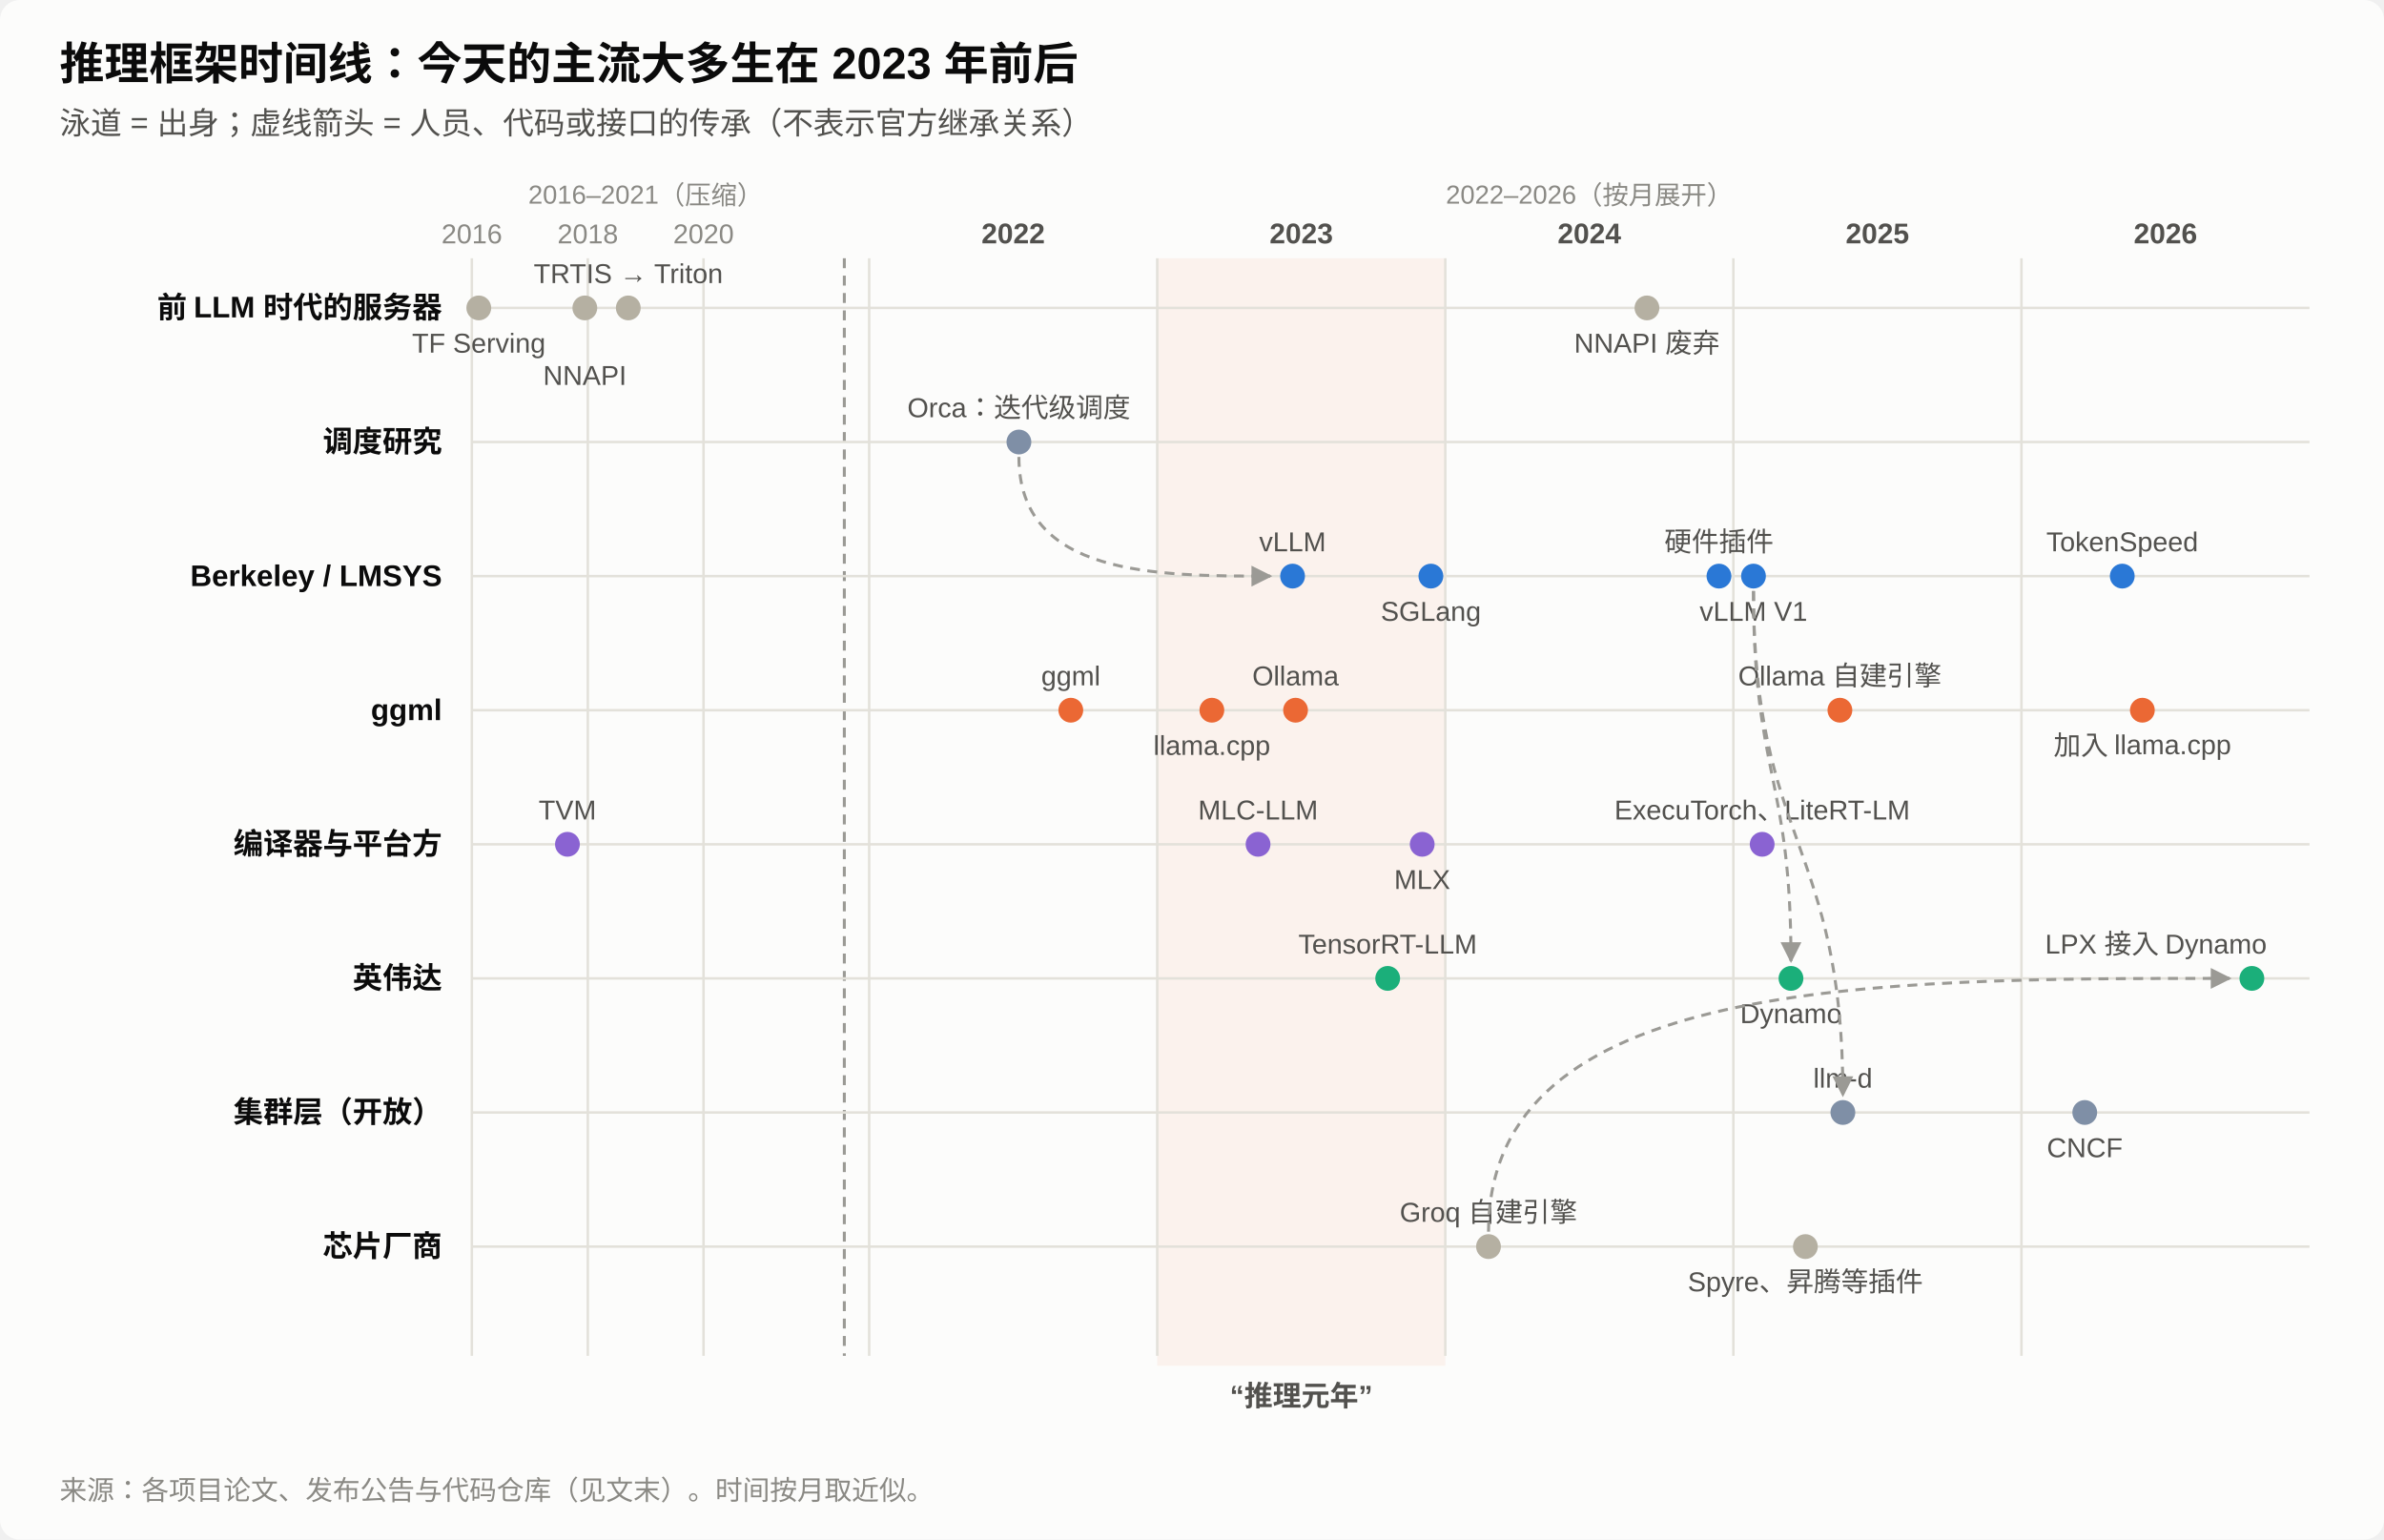
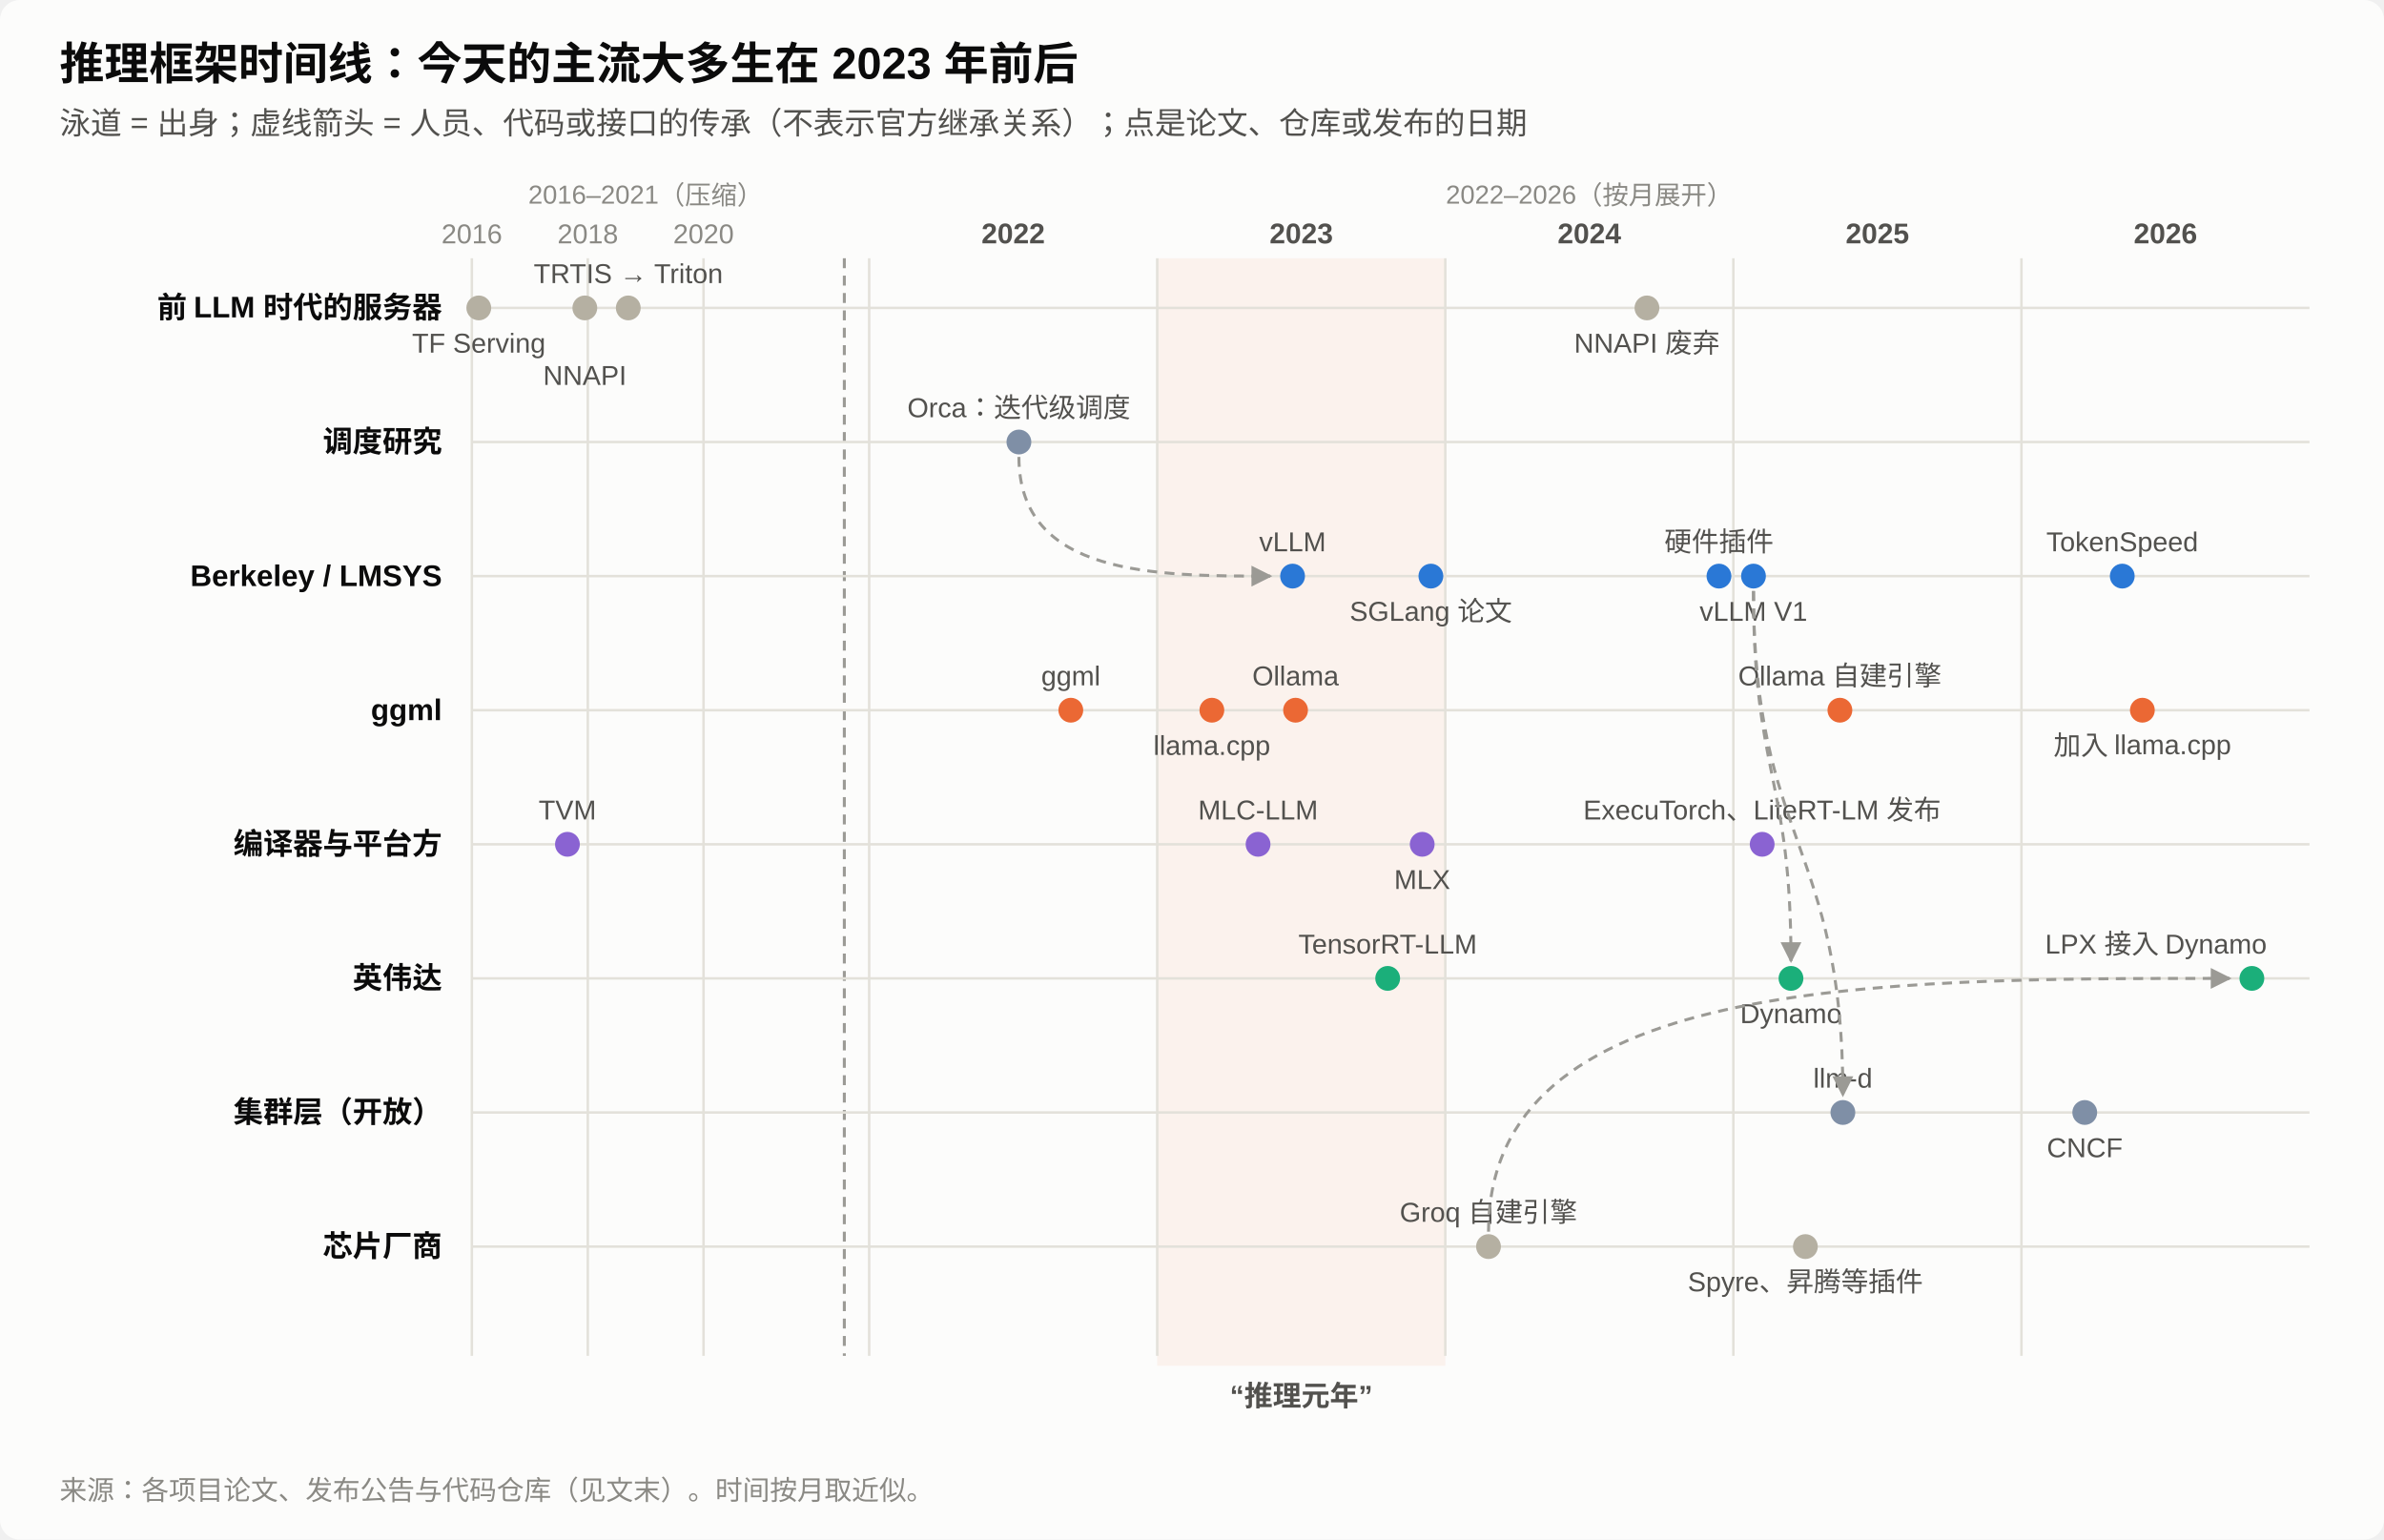
<svg xmlns="http://www.w3.org/2000/svg" viewBox="0 0 960 620" class="s" role="img" aria-label="推理框架时间线：今天的主流大多生在 2023 年前后">
  <style>
.s{font-family:-apple-system,"Segoe UI","PingFang SC","Noto Sans SC","Helvetica Neue",Arial,sans-serif}
.bg{fill:#fcfcfb}.t1{fill:#0b0b0b}.t2{fill:#52514e}.t3{fill:#8a8984}.w{fill:#ffffff}
.ln{stroke:#9b9a95;stroke-width:1.3;fill:none}.lnd{stroke:#9b9a95;stroke-width:1.2;fill:none;stroke-dasharray:4 3}
.box{fill:#fcfcfb;stroke:#9b9a95;stroke-width:1.2}.soft{fill:#f3f2ef}.lane{fill:#f3f2ef}
.m1{fill:#2a78d6}.m2{fill:#eb6834}.m3{fill:#1baf7a}.m4{fill:#8a63d2}.m5{fill:#7f8fa6}.m6{fill:#b5b0a2}
.b1{fill:#2a78d6;fill-opacity:.12;stroke:#2a78d6;stroke-width:1.3}.b2{fill:#eb6834;fill-opacity:.12;stroke:#eb6834;stroke-width:1.3}
.b3{fill:#1baf7a;fill-opacity:.12;stroke:#1baf7a;stroke-width:1.3}.b5{fill:#7f8fa6;fill-opacity:.12;stroke:#7f8fa6;stroke-width:1.3}
.ah{fill:#9b9a95}.yr{stroke:#e3e1da;stroke-width:1}.hl{fill:#eb6834;fill-opacity:.07}
@media (prefers-color-scheme:dark){.bg,.box{fill:#1a1a19}.t1{fill:#f0efec}.t2{fill:#c3c2b7}.t3{fill:#8f8e88}.soft,.lane{fill:#242422}
.ln,.lnd,.box{stroke:#6d6c66}.ah{fill:#6d6c66}.yr{stroke:#2e2e2b}.m1{fill:#3987e5}.m2{fill:#d95926}.hl{fill:#d95926;fill-opacity:.10}}
</style>
  <defs>
    <marker id="ar" viewBox="0 0 10 10" refX="9" refY="5" markerWidth="7" markerHeight="7" orient="auto">
      <path class="ah" d="M0,0 L10,5 L0,10 z" />
    </marker>
  </defs>
  <rect class="bg" width="960" height="620" rx="8" />
  <text class="t1" x="24" y="32" font-size="18" font-weight="600">推理框架时间线：今天的主流大多生在 2023 年前后</text>
-   <text class="t2" x="24" y="54" font-size="12.5">泳道 = 出身；虚线箭头 = 人员、代码或接口的传承（不表示官方继承关系）</text>
+   <text class="t2" x="24" y="54" font-size="12.5">泳道 = 出身；虚线箭头 = 人员、代码或接口的传承（不表示官方继承关系）；点是论文、仓库或发布的日期</text>
  <rect class="hl" x="466.0" y="104" width="116.0" height="446" />
  <text class="t2" x="524.0" y="566.0" font-size="11.5" text-anchor="middle" font-weight="600">“推理元年”</text>
  <line class="yr" x1="190.0" x2="190.0" y1="104" y2="546" />
  <text class="t3" x="190.0" y="98.0" font-size="11" text-anchor="middle">2016</text>
  <line class="yr" x1="236.7" x2="236.7" y1="104" y2="546" />
  <text class="t3" x="236.7" y="98.0" font-size="11" text-anchor="middle">2018</text>
  <line class="yr" x1="283.3" x2="283.3" y1="104" y2="546" />
  <text class="t3" x="283.3" y="98.0" font-size="11" text-anchor="middle">2020</text>
  <line class="yr" x1="350.0" x2="350.0" y1="104" y2="546" />
  <text class="t2" x="408.0" y="98.0" font-size="11.5" text-anchor="middle" font-weight="600">2022</text>
  <line class="yr" x1="466.0" x2="466.0" y1="104" y2="546" />
  <text class="t2" x="524.0" y="98.0" font-size="11.5" text-anchor="middle" font-weight="600">2023</text>
  <line class="yr" x1="582.0" x2="582.0" y1="104" y2="546" />
  <text class="t2" x="640.0" y="98.0" font-size="11.5" text-anchor="middle" font-weight="600">2024</text>
  <line class="yr" x1="698.0" x2="698.0" y1="104" y2="546" />
  <text class="t2" x="756.0" y="98.0" font-size="11.5" text-anchor="middle" font-weight="600">2025</text>
  <line class="yr" x1="814.0" x2="814.0" y1="104" y2="546" />
  <text class="t2" x="872.0" y="98.0" font-size="11.5" text-anchor="middle" font-weight="600">2026</text>
  <path class="lnd" d="M340.0,104 L340.0,546" />
  <text class="t3" x="260.0" y="82.0" font-size="10.5" text-anchor="middle">2016–2021（压缩）</text>
  <text class="t3" x="640.0" y="82.0" font-size="10.5" text-anchor="middle">2022–2026（按月展开）</text>
  <line class="yr" x1="190" x2="930" y1="124" y2="124" />
  <text class="t1" x="178.0" y="128.0" font-size="12" text-anchor="end" font-weight="600">前 LLM 时代的服务器</text>
  <line class="yr" x1="190" x2="930" y1="178" y2="178" />
  <text class="t1" x="178.0" y="182.0" font-size="12" text-anchor="end" font-weight="600">调度研究</text>
  <line class="yr" x1="190" x2="930" y1="232" y2="232" />
  <text class="t1" x="178.0" y="236.0" font-size="12" text-anchor="end" font-weight="600">Berkeley / LMSYS</text>
  <line class="yr" x1="190" x2="930" y1="286" y2="286" />
  <text class="t1" x="178.0" y="290.0" font-size="12" text-anchor="end" font-weight="600">ggml</text>
  <line class="yr" x1="190" x2="930" y1="340" y2="340" />
  <text class="t1" x="178.0" y="344.0" font-size="12" text-anchor="end" font-weight="600">编译器与平台方</text>
  <line class="yr" x1="190" x2="930" y1="394" y2="394" />
  <text class="t1" x="178.0" y="398.0" font-size="12" text-anchor="end" font-weight="600">英伟达</text>
  <line class="yr" x1="190" x2="930" y1="448" y2="448" />
  <text class="t1" x="178.0" y="452.0" font-size="12" text-anchor="end" font-weight="600">集群层（开放）</text>
  <line class="yr" x1="190" x2="930" y1="502" y2="502" />
  <text class="t1" x="178.0" y="506.0" font-size="12" text-anchor="end" font-weight="600">芯片厂商</text>
  <circle class="m6" cx="192.8" cy="124" r="5" />
  <text class="t2" x="192.8" y="142.0" font-size="11" text-anchor="middle">TF Serving</text>
  <circle class="m6" cx="235.5" cy="124" r="5" />
  <text class="t2" x="235.5" y="155.0" font-size="11" text-anchor="middle">NNAPI</text>
  <circle class="m6" cx="253.0" cy="124" r="5" />
  <text class="t2" x="253.0" y="114.0" font-size="11" text-anchor="middle">TRTIS → Triton</text>
  <circle class="m6" cx="663.2" cy="124" r="5" />
  <text class="t2" x="663.2" y="142.0" font-size="11" text-anchor="middle">NNAPI 废弃</text>
  <circle class="m5" cx="410.3" cy="178" r="5" />
  <text class="t2" x="410.3" y="168.0" font-size="11" text-anchor="middle">Orca：迭代级调度</text>
  <circle class="m1" cx="520.5" cy="232" r="5" />
  <text class="t2" x="520.5" y="222.0" font-size="11" text-anchor="middle">vLLM</text>
  <circle class="m1" cx="576.2" cy="232" r="5" />
-   <text class="t2" x="576.2" y="250.0" font-size="11" text-anchor="middle">SGLang</text>
+   <text class="t2" x="576.2" y="250.0" font-size="11" text-anchor="middle">SGLang 论文</text>
  <circle class="m1" cx="692.2" cy="232" r="5" />
  <text class="t2" x="692.2" y="222.0" font-size="11" text-anchor="middle">硬件插件</text>
  <circle class="m1" cx="706.1" cy="232" r="5" />
  <text class="t2" x="706.1" y="250.0" font-size="11" text-anchor="middle">vLLM V1</text>
  <circle class="m1" cx="854.6" cy="232" r="5" />
  <text class="t2" x="854.6" y="222.0" font-size="11" text-anchor="middle">TokenSpeed</text>
  <circle class="m2" cx="431.2" cy="286" r="5" />
  <text class="t2" x="431.2" y="276.0" font-size="11" text-anchor="middle">ggml</text>
  <circle class="m2" cx="488.0" cy="286" r="5" />
  <text class="t2" x="488.0" y="304.0" font-size="11" text-anchor="middle">llama.cpp</text>
  <circle class="m2" cx="521.7" cy="286" r="5" />
  <text class="t2" x="521.7" y="276.0" font-size="11" text-anchor="middle">Ollama</text>
  <circle class="m2" cx="740.9" cy="286" r="5" />
  <text class="t2" x="740.9" y="276.0" font-size="11" text-anchor="middle">Ollama 自建引擎</text>
  <circle class="m2" cx="862.7" cy="286" r="5" />
  <text class="t2" x="862.7" y="304.0" font-size="11" text-anchor="middle">加入 llama.cpp</text>
  <circle class="m4" cx="228.5" cy="340" r="5" />
  <text class="t2" x="228.5" y="330.0" font-size="11" text-anchor="middle">TVM</text>
  <circle class="m4" cx="506.6" cy="340" r="5" />
  <text class="t2" x="506.6" y="330.0" font-size="11" text-anchor="middle">MLC-LLM</text>
  <circle class="m4" cx="572.7" cy="340" r="5" />
  <text class="t2" x="572.7" y="358.0" font-size="11" text-anchor="middle">MLX</text>
  <circle class="m4" cx="709.6" cy="340" r="5" />
-   <text class="t2" x="709.6" y="330.0" font-size="11" text-anchor="middle">ExecuTorch、LiteRT-LM</text>
+   <text class="t2" x="709.6" y="330.0" font-size="11" text-anchor="middle">ExecuTorch、LiteRT-LM 发布</text>
  <circle class="m3" cx="558.8" cy="394" r="5" />
  <text class="t2" x="558.8" y="384.0" font-size="11" text-anchor="middle">TensorRT-LLM</text>
  <circle class="m3" cx="721.2" cy="394" r="5" />
  <text class="t2" x="721.2" y="412.0" font-size="11" text-anchor="middle">Dynamo</text>
  <circle class="m3" cx="906.8" cy="394" r="5" />
  <text class="t2" x="912.8" y="384.0" font-size="11" text-anchor="end">LPX 接入 Dynamo</text>
  <circle class="m5" cx="742.1" cy="448" r="5" />
  <text class="t2" x="742.1" y="438.0" font-size="11" text-anchor="middle">llm-d</text>
  <circle class="m5" cx="839.5" cy="448" r="5" />
  <text class="t2" x="839.5" y="466.0" font-size="11" text-anchor="middle">CNCF</text>
  <circle class="m6" cx="599.4" cy="502" r="5" />
  <text class="t2" x="599.4" y="492.0" font-size="11" text-anchor="middle">Groq 自建引擎</text>
  <circle class="m6" cx="727.0" cy="502" r="5" />
  <text class="t2" x="727.0" y="520.0" font-size="11" text-anchor="middle">Spyre、昇腾等插件</text>
  <path class="lnd" d="M410.3,184 C410.3,232.0 465.4,232.0 511.5,232.0" marker-end="url(#ar)" />
  <path class="lnd" d="M706.1,238 C706.1,339.5 742.1,339.5 742.1,441" marker-end="url(#ar)" />
  <path class="lnd" d="M706.1,238 C706.1,312.5 721.2,312.5 721.2,387" marker-end="url(#ar)" />
  <path class="lnd" d="M599.4,496 C599.4,394.0 753.1,394.0 897.8,394.0" marker-end="url(#ar)" />
  <text class="t3" x="24.0" y="604.0" font-size="11" text-anchor="start">来源：各项目论文、发布公告与代码仓库（见文末）。时间按月取近似。</text>
</svg>
